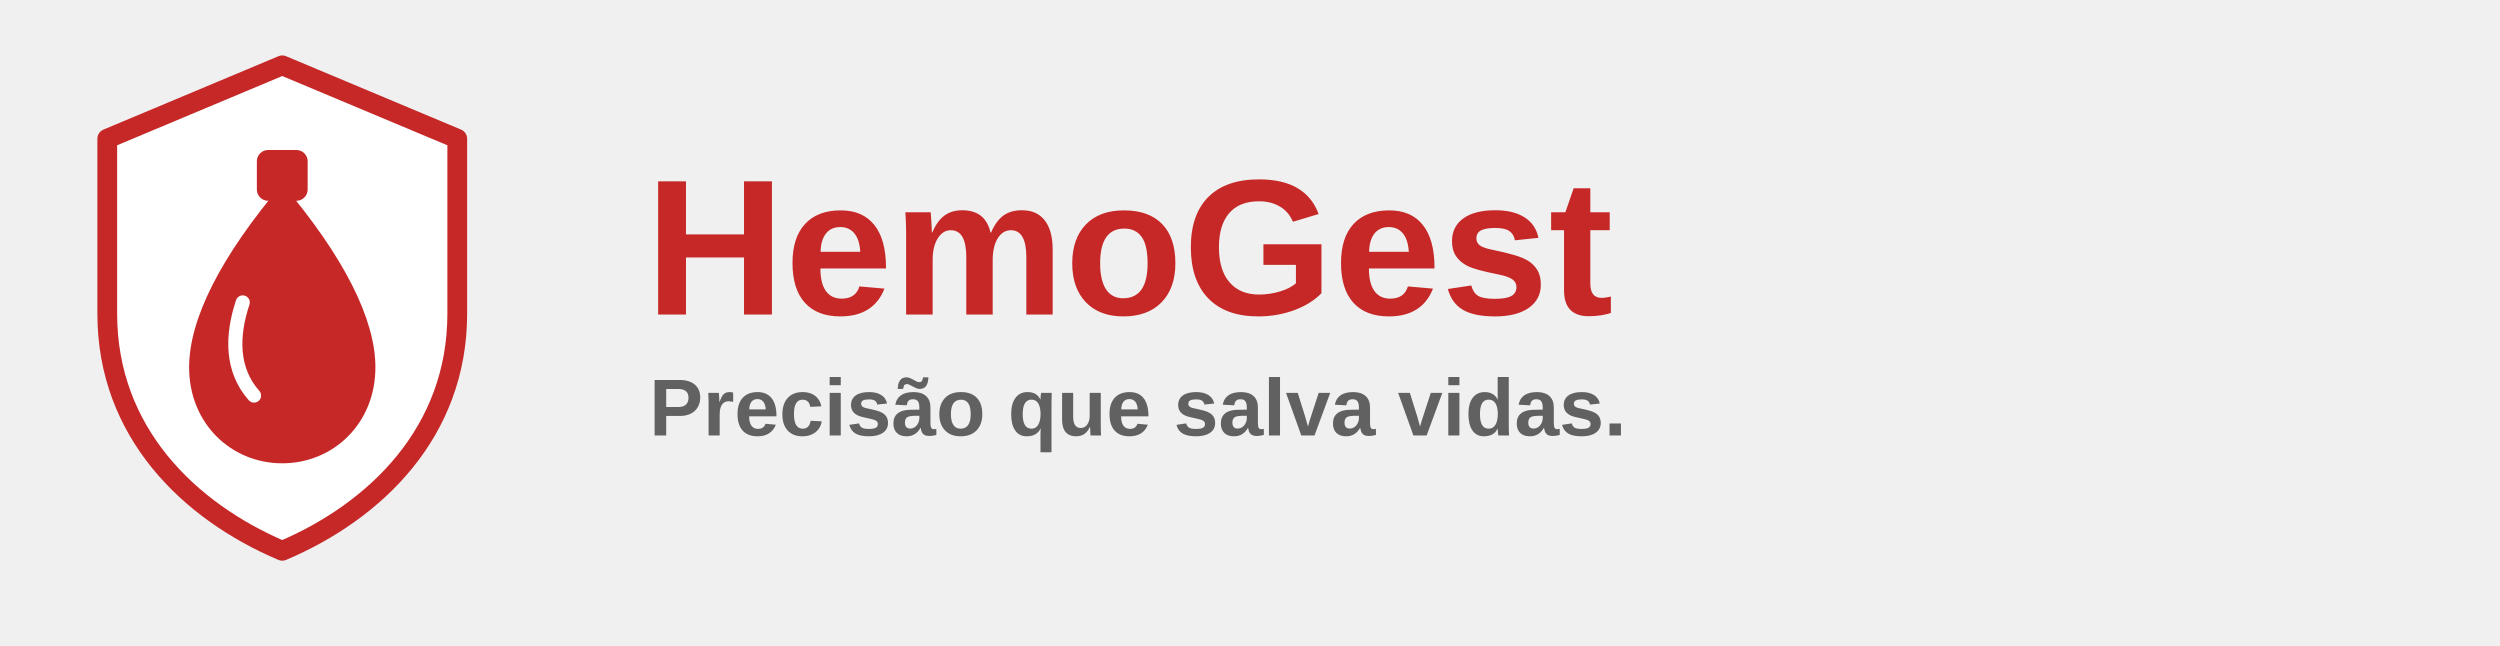
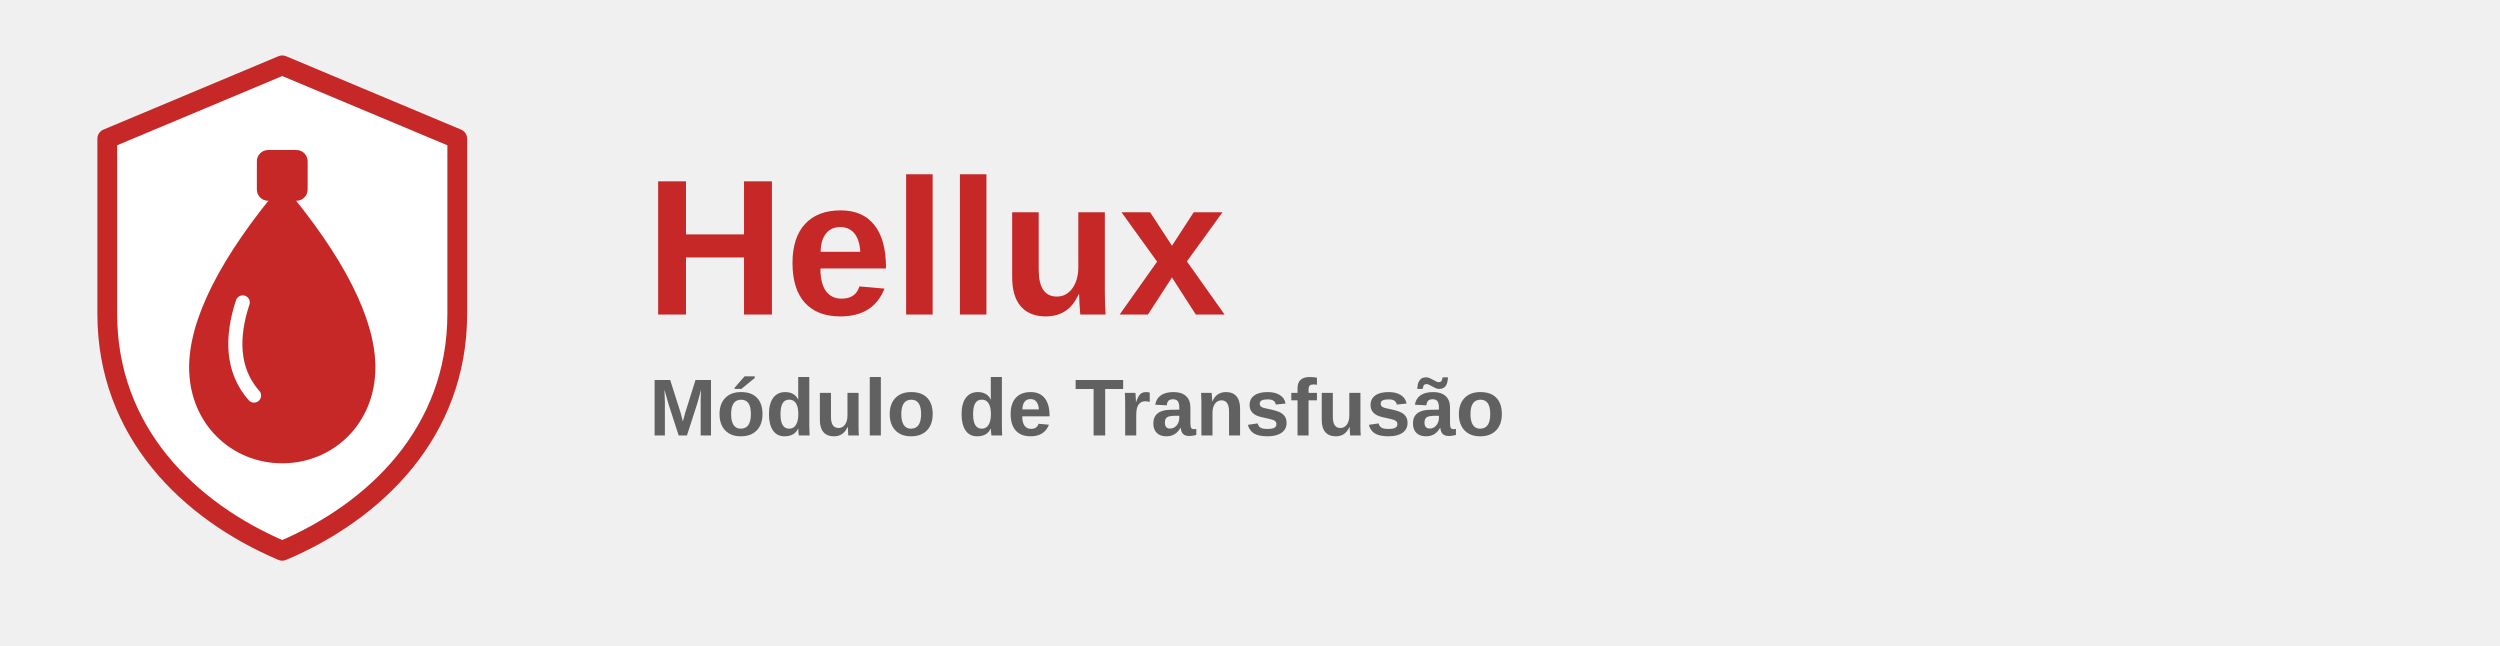
<svg xmlns="http://www.w3.org/2000/svg" viewBox="0 0 620 160">
  <defs>
    <symbol id="hg-icon2" viewBox="0 0 200 200">
      <path d="M100,16 L162,42 L162,104 C162,146 133,174 100,188 C67,174 38,146 38,104 L38,42 Z" fill="#FFFFFF" stroke="#C62828" stroke-width="7" stroke-linejoin="round" />
      <rect x="91" y="46" width="18" height="18" rx="4" fill="#C62828" />
      <path d="M100,58 C122,84 133,106 133,123 C133,143 118,157 100,157 C82,157 67,143 67,123 C67,106 78,84 100,58 Z" fill="#C62828" />
      <path d="M86,100 C82,112 82,124 90,133" fill="none" stroke="#FFFFFF" stroke-width="5" stroke-linecap="round" />
    </symbol>
  </defs>
  <use href="#hg-icon2" x="0" y="5" width="140" height="140" />
-   <text x="160" y="78" font-family="Poppins, Arial, sans-serif" font-weight="700" font-size="48" fill="#C62828">HemoGest</text>
-   <text x="161" y="108" font-family="Poppins, Arial, sans-serif" font-weight="600" font-size="20" fill="#616161">Precisão que salva vidas.</text>
+   <text x="160" y="78" font-family="Poppins, Arial, sans-serif" font-weight="700" font-size="48" fill="#C62828">Hellux</text>
+   <text x="161" y="108" font-family="Poppins, Arial, sans-serif" font-weight="600" font-size="20" fill="#616161">Módulo de Transfusão</text>
</svg>
